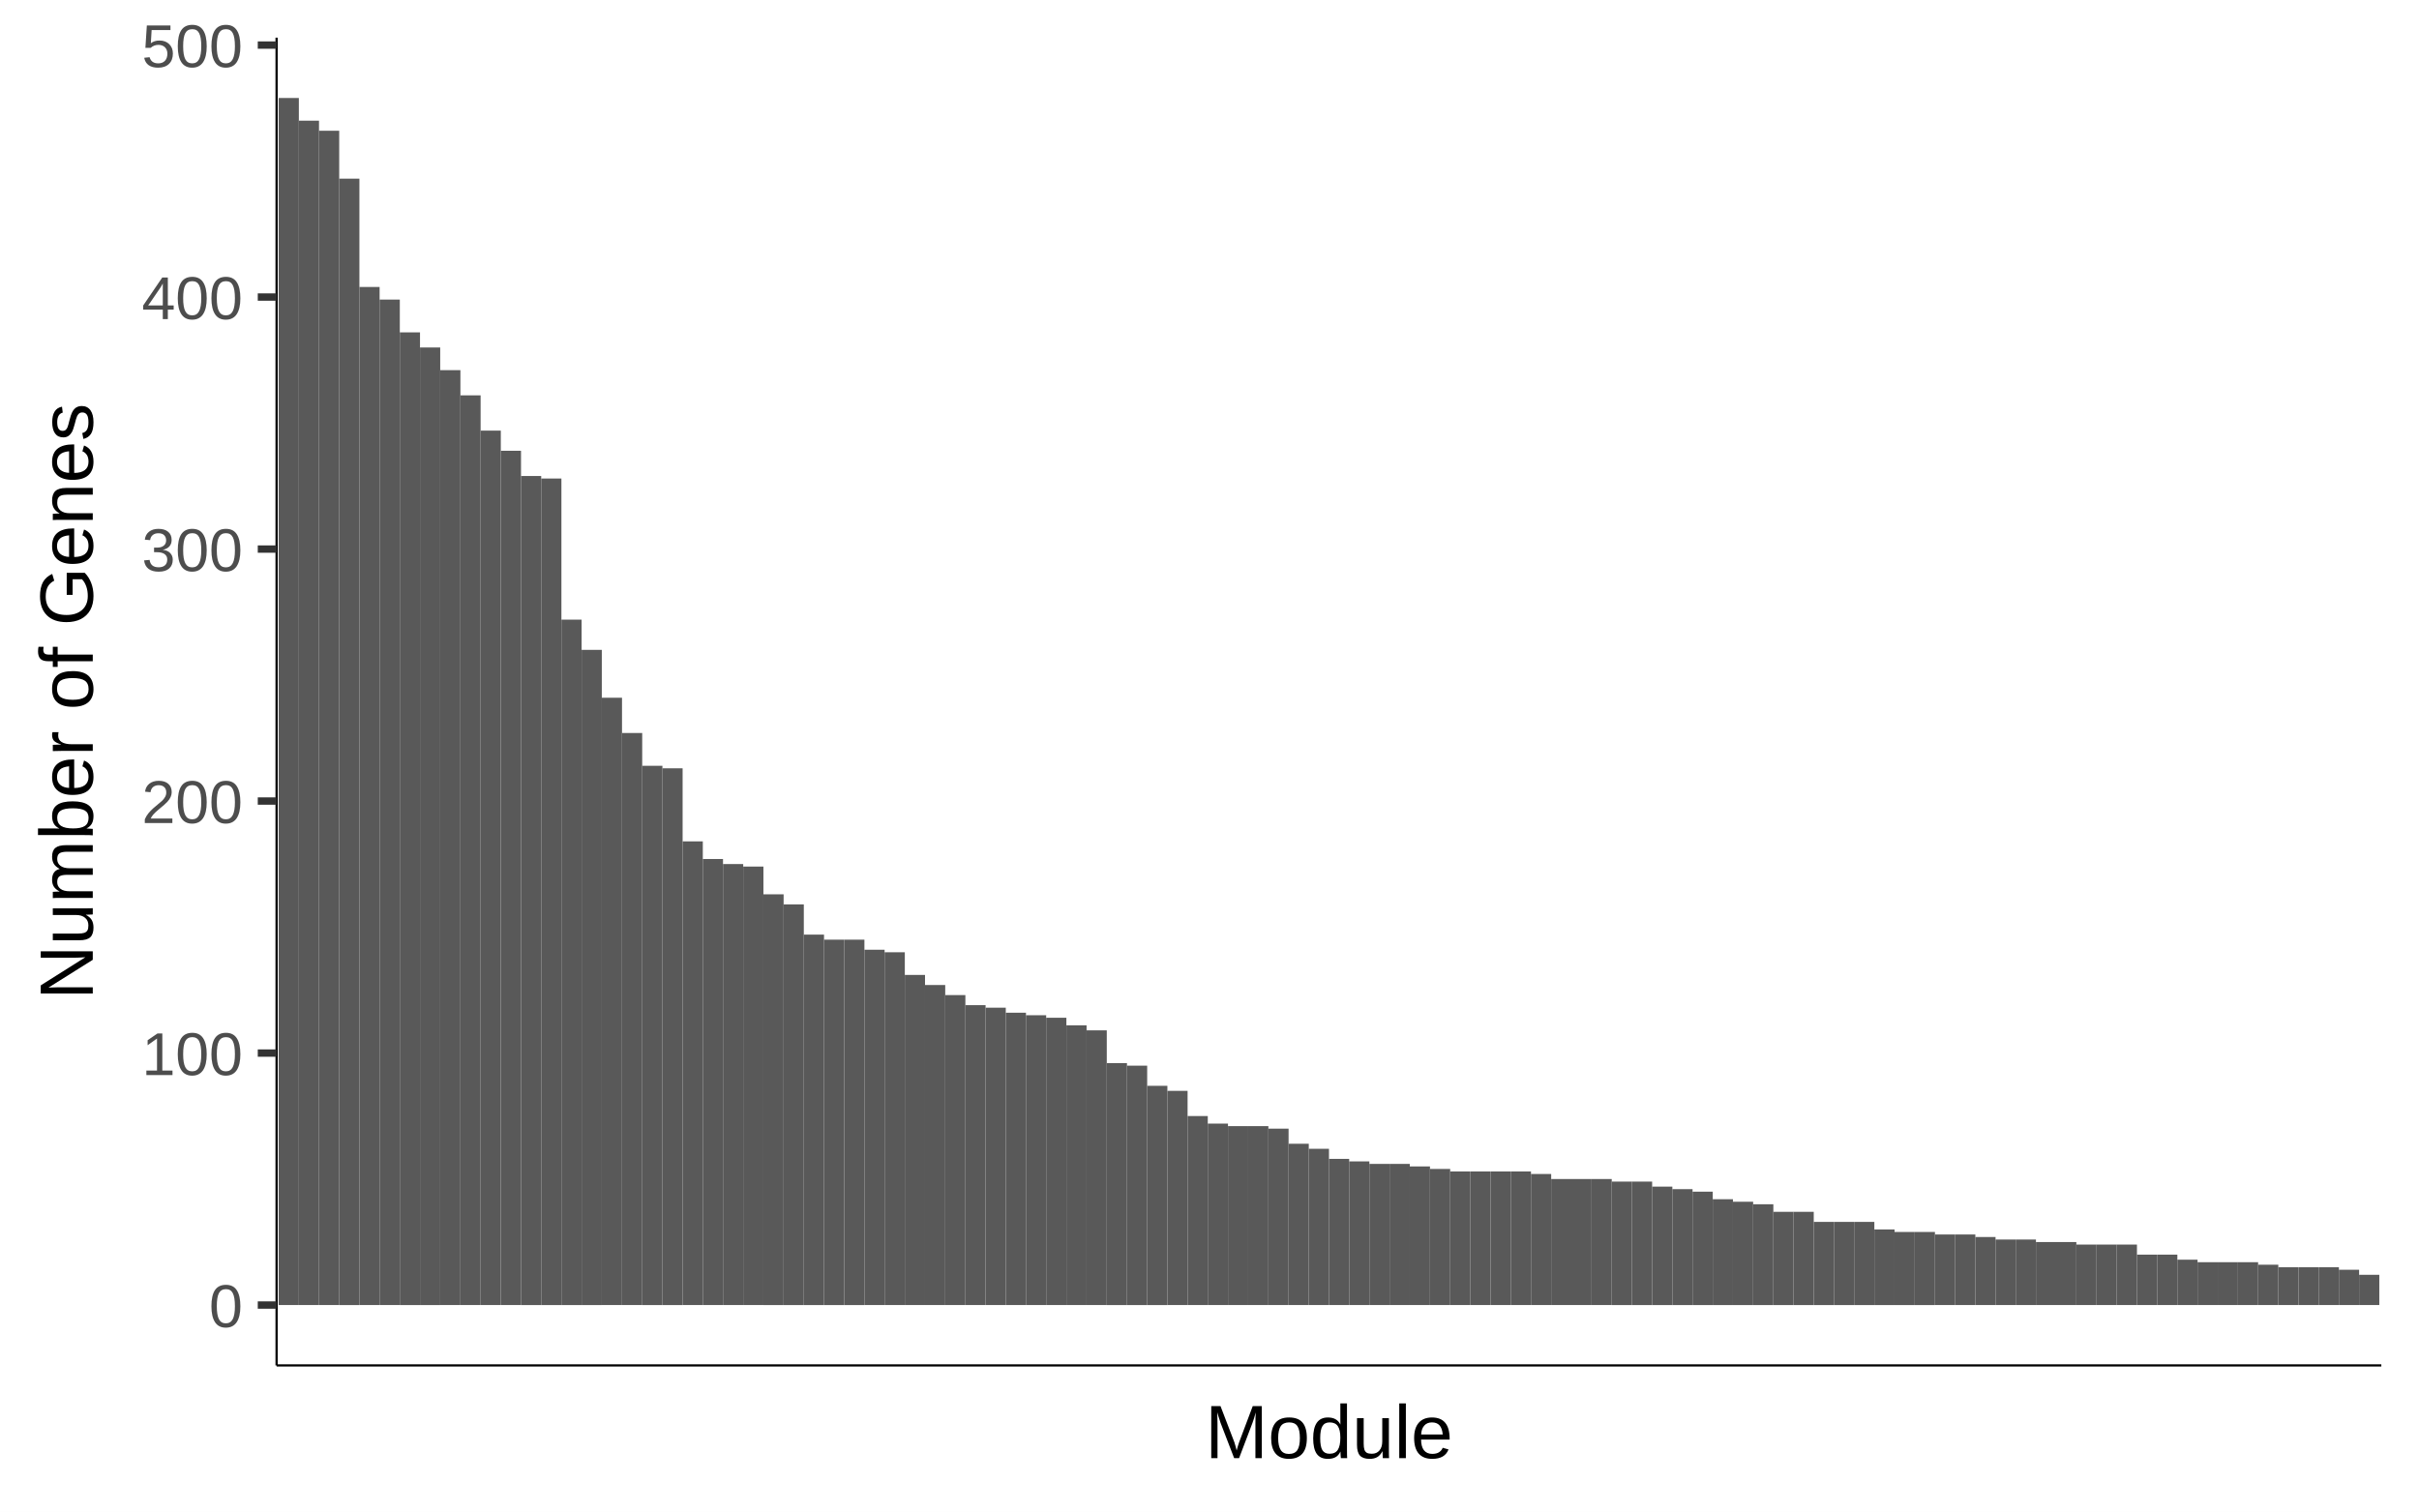
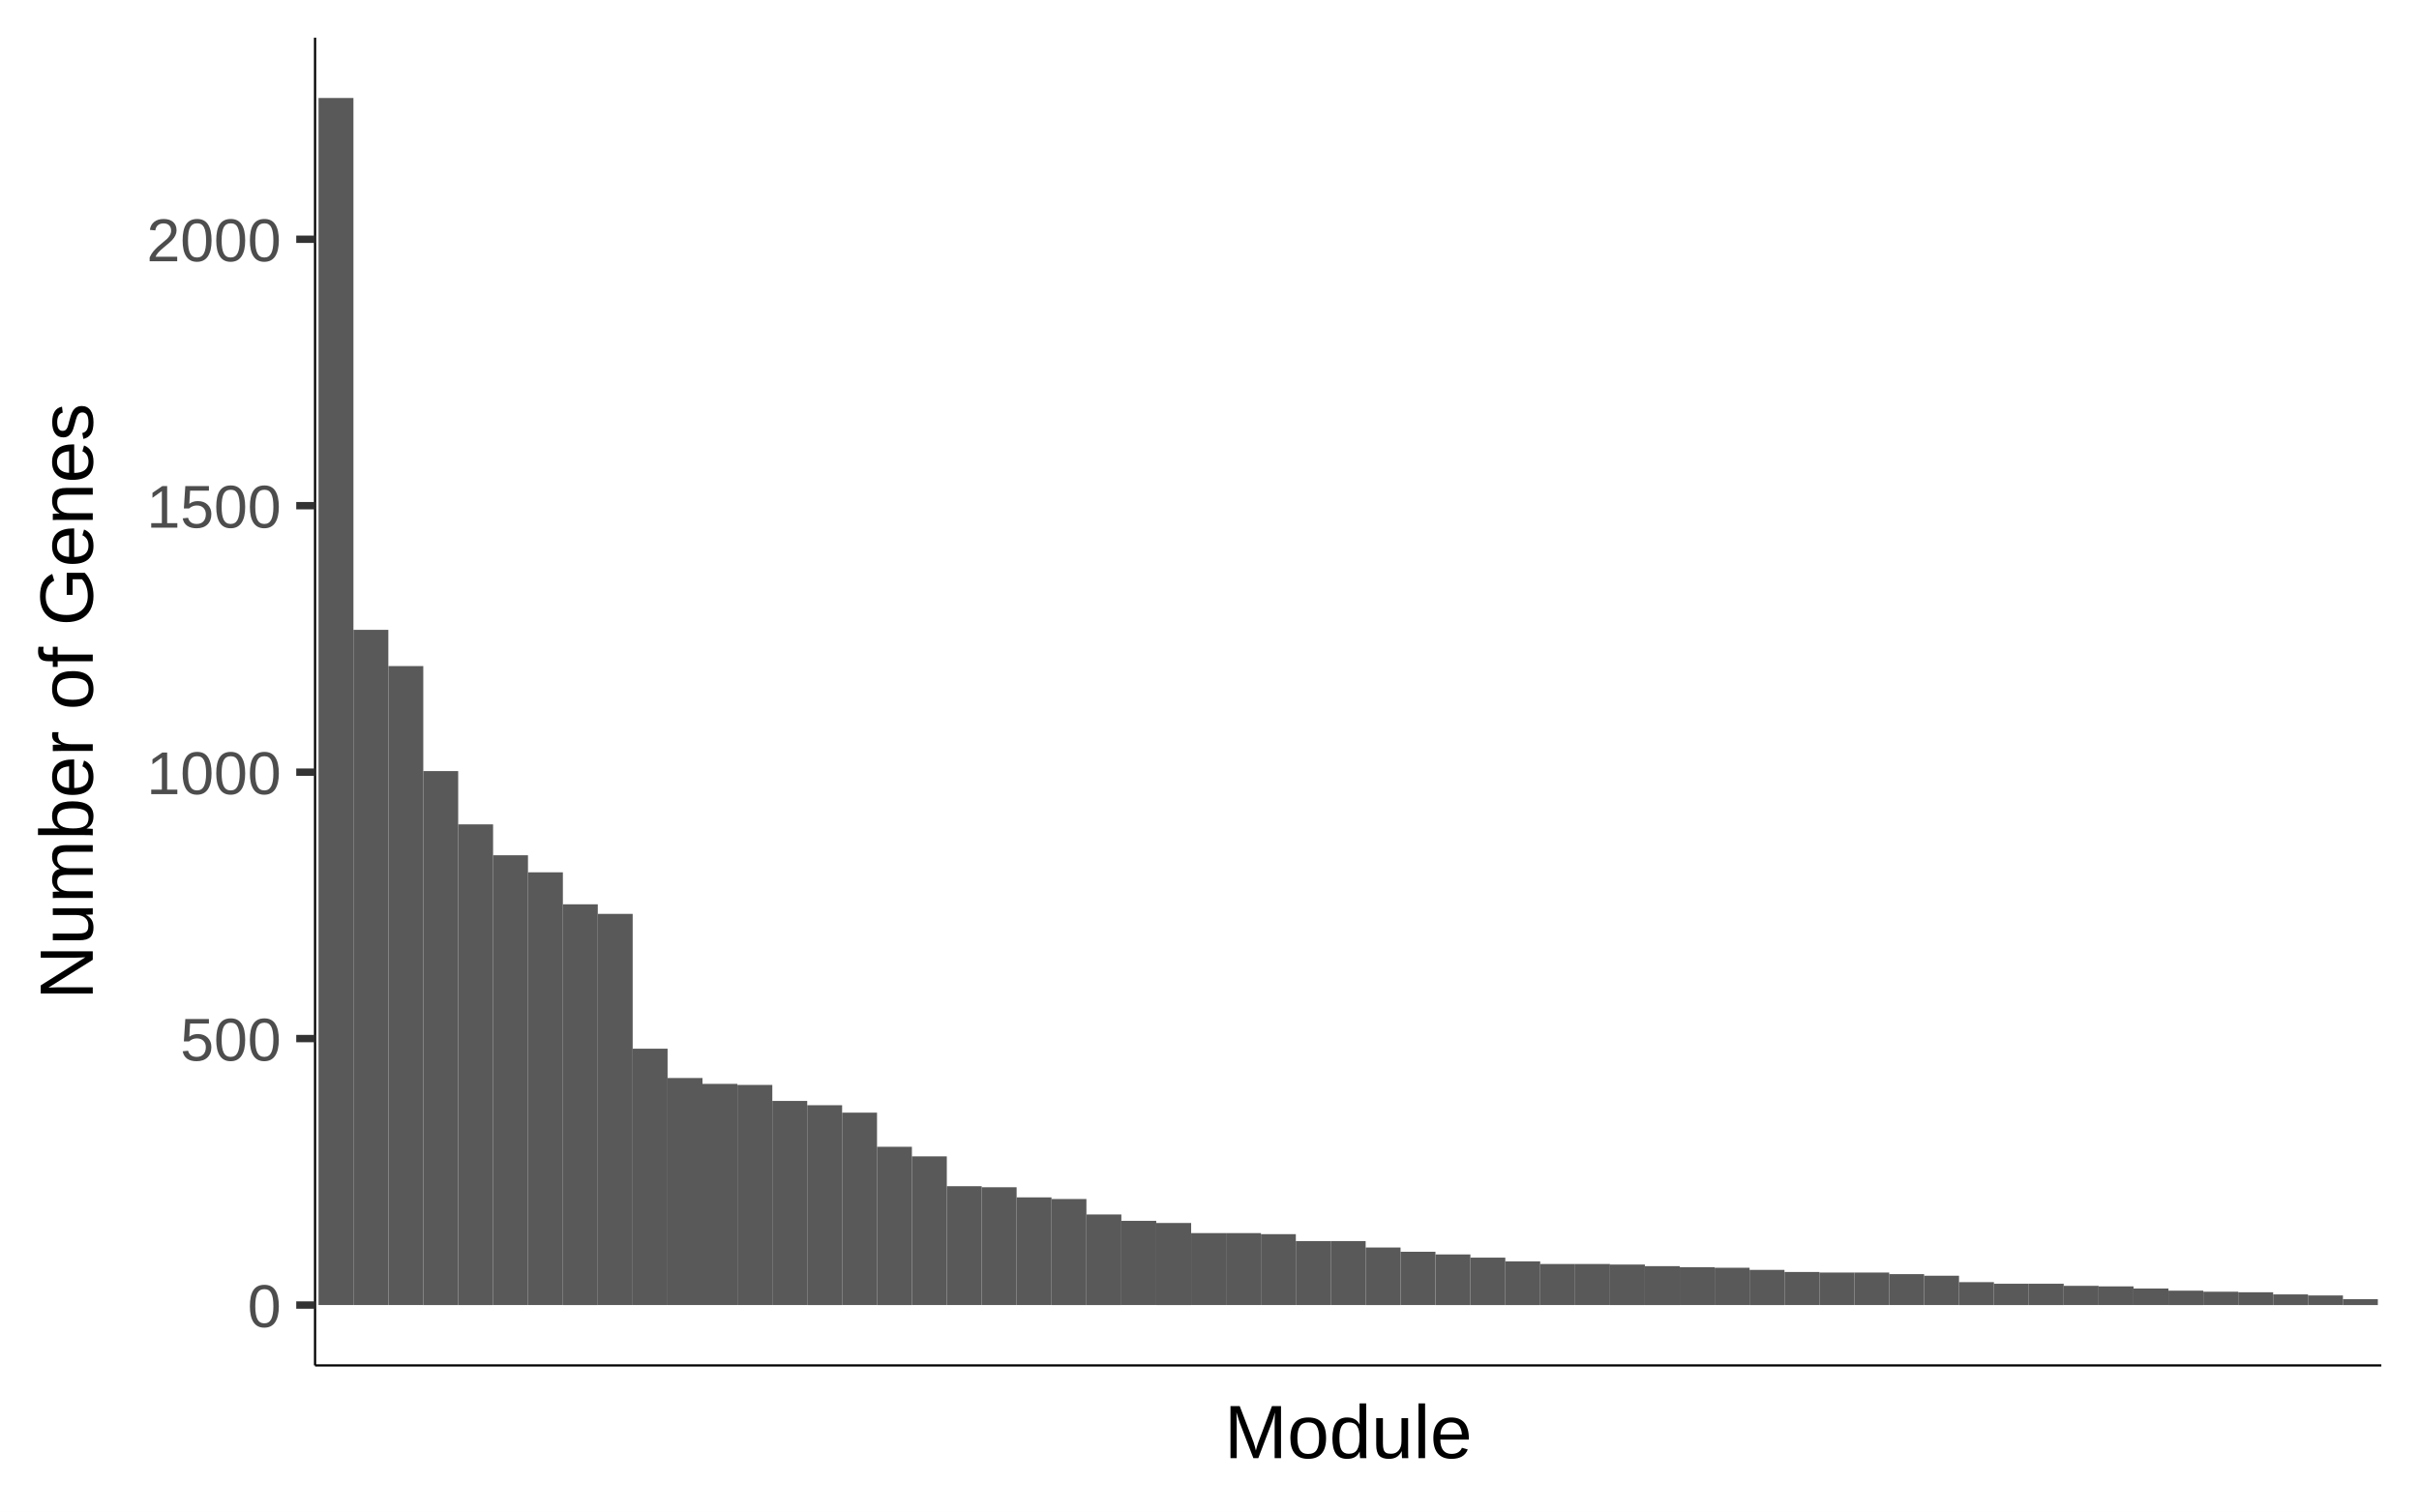
<svg xmlns="http://www.w3.org/2000/svg" class="svglite" width="576.00pt" height="360.00pt" viewBox="0 0 576.00 360.00">
  <defs>
    <style type="text/css">
    .svglite line, .svglite polyline, .svglite polygon, .svglite path, .svglite rect, .svglite circle {
      fill: none;
      stroke: #000000;
      stroke-linecap: round;
      stroke-linejoin: round;
      stroke-miterlimit: 10.00;
    }
  </style>
  </defs>
  <rect width="100%" height="100%" style="stroke: none; fill: #FFFFFF;" />
  <defs>
    <clipPath id="cpMC4wMHw1NzYuMDB8MC4wMHwzNjAuMDA=">
      <rect x="0.00" y="0.00" width="576.00" height="360.00" />
    </clipPath>
  </defs>
  <g clip-path="url(#cpMC4wMHw1NzYuMDB8MC4wMHwzNjAuMDA=)">
-     <rect x="0" y="0.00" width="576.00" height="360.00" style="stroke-width: 1.75; stroke: #FFFFFF; fill: #FFFFFF;" />
+     <rect x="0.00" y="0.00" width="576.00" height="360.00" style="stroke-width: 1.75; stroke: #FFFFFF; fill: #FFFFFF;" />
  </g>
  <defs>
-     <clipPath id="cpNjUuODZ8NTY3LjAzfDguOTd8MzI1LjIw">
-       <rect x="65.86" y="8.97" width="501.17" height="316.23" />
+     <clipPath id="cpNzUuMDJ8NTY3LjAzfDguOTd8MzI1LjIw">
+       <rect x="75.02" y="8.97" width="492.01" height="316.23" />
    </clipPath>
  </defs>
-   <g clip-path="url(#cpNjUuODZ8NTY3LjAzfDguOTd8MzI1LjIw)">
-     <rect x="65.86" y="8.97" width="501.17" height="316.23" style="stroke-width: 1.75; stroke: none; fill: #FFFFFF;" />
-     <rect x="66.35" y="23.34" width="4.81" height="287.48" style="stroke-width: 1.07; stroke: none; stroke-linecap: square; stroke-linejoin: miter; fill: #595959;" />
-     <rect x="71.15" y="28.74" width="4.81" height="282.08" style="stroke-width: 1.07; stroke: none; stroke-linecap: square; stroke-linejoin: miter; fill: #595959;" />
-     <rect x="75.96" y="31.14" width="4.81" height="279.68" style="stroke-width: 1.07; stroke: none; stroke-linecap: square; stroke-linejoin: miter; fill: #595959;" />
-     <rect x="80.77" y="42.55" width="4.81" height="268.28" style="stroke-width: 1.07; stroke: none; stroke-linecap: square; stroke-linejoin: miter; fill: #595959;" />
-     <rect x="85.58" y="68.35" width="4.81" height="242.47" style="stroke-width: 1.07; stroke: none; stroke-linecap: square; stroke-linejoin: miter; fill: #595959;" />
-     <rect x="90.39" y="71.35" width="4.81" height="239.47" style="stroke-width: 1.07; stroke: none; stroke-linecap: square; stroke-linejoin: miter; fill: #595959;" />
-     <rect x="95.20" y="79.16" width="4.81" height="231.67" style="stroke-width: 1.07; stroke: none; stroke-linecap: square; stroke-linejoin: miter; fill: #595959;" />
-     <rect x="100.01" y="82.76" width="4.81" height="228.07" style="stroke-width: 1.07; stroke: none; stroke-linecap: square; stroke-linejoin: miter; fill: #595959;" />
-     <rect x="104.82" y="88.16" width="4.81" height="222.66" style="stroke-width: 1.07; stroke: none; stroke-linecap: square; stroke-linejoin: miter; fill: #595959;" />
-     <rect x="109.63" y="94.16" width="4.81" height="216.66" style="stroke-width: 1.07; stroke: none; stroke-linecap: square; stroke-linejoin: miter; fill: #595959;" />
-     <rect x="114.44" y="102.56" width="4.81" height="208.26" style="stroke-width: 1.07; stroke: none; stroke-linecap: square; stroke-linejoin: miter; fill: #595959;" />
-     <rect x="119.25" y="107.36" width="4.81" height="203.46" style="stroke-width: 1.07; stroke: none; stroke-linecap: square; stroke-linejoin: miter; fill: #595959;" />
-     <rect x="124.06" y="113.37" width="4.81" height="197.46" style="stroke-width: 1.07; stroke: none; stroke-linecap: square; stroke-linejoin: miter; fill: #595959;" />
-     <rect x="128.87" y="113.97" width="4.81" height="196.86" style="stroke-width: 1.07; stroke: none; stroke-linecap: square; stroke-linejoin: miter; fill: #595959;" />
-     <rect x="133.68" y="147.58" width="4.81" height="163.25" style="stroke-width: 1.07; stroke: none; stroke-linecap: square; stroke-linejoin: miter; fill: #595959;" />
-     <rect x="138.49" y="154.78" width="4.81" height="156.05" style="stroke-width: 1.07; stroke: none; stroke-linecap: square; stroke-linejoin: miter; fill: #595959;" />
-     <rect x="143.30" y="166.18" width="4.81" height="144.64" style="stroke-width: 1.07; stroke: none; stroke-linecap: square; stroke-linejoin: miter; fill: #595959;" />
-     <rect x="148.11" y="174.58" width="4.81" height="136.24" style="stroke-width: 1.07; stroke: none; stroke-linecap: square; stroke-linejoin: miter; fill: #595959;" />
-     <rect x="152.92" y="182.39" width="4.81" height="128.44" style="stroke-width: 1.07; stroke: none; stroke-linecap: square; stroke-linejoin: miter; fill: #595959;" />
-     <rect x="157.73" y="182.99" width="4.81" height="127.84" style="stroke-width: 1.07; stroke: none; stroke-linecap: square; stroke-linejoin: miter; fill: #595959;" />
-     <rect x="162.54" y="200.39" width="4.81" height="110.43" style="stroke-width: 1.07; stroke: none; stroke-linecap: square; stroke-linejoin: miter; fill: #595959;" />
-     <rect x="167.35" y="204.59" width="4.81" height="106.23" style="stroke-width: 1.07; stroke: none; stroke-linecap: square; stroke-linejoin: miter; fill: #595959;" />
-     <rect x="172.16" y="205.79" width="4.81" height="105.03" style="stroke-width: 1.07; stroke: none; stroke-linecap: square; stroke-linejoin: miter; fill: #595959;" />
-     <rect x="176.97" y="206.39" width="4.81" height="104.43" style="stroke-width: 1.07; stroke: none; stroke-linecap: square; stroke-linejoin: miter; fill: #595959;" />
-     <rect x="181.78" y="213.00" width="4.81" height="97.83" style="stroke-width: 1.07; stroke: none; stroke-linecap: square; stroke-linejoin: miter; fill: #595959;" />
-     <rect x="186.59" y="215.40" width="4.81" height="95.43" style="stroke-width: 1.07; stroke: none; stroke-linecap: square; stroke-linejoin: miter; fill: #595959;" />
-     <rect x="191.40" y="222.60" width="4.81" height="88.23" style="stroke-width: 1.07; stroke: none; stroke-linecap: square; stroke-linejoin: miter; fill: #595959;" />
-     <rect x="196.21" y="223.80" width="4.81" height="87.03" style="stroke-width: 1.07; stroke: none; stroke-linecap: square; stroke-linejoin: miter; fill: #595959;" />
-     <rect x="201.02" y="223.80" width="4.81" height="87.03" style="stroke-width: 1.07; stroke: none; stroke-linecap: square; stroke-linejoin: miter; fill: #595959;" />
-     <rect x="205.83" y="226.20" width="4.81" height="84.62" style="stroke-width: 1.07; stroke: none; stroke-linecap: square; stroke-linejoin: miter; fill: #595959;" />
-     <rect x="210.64" y="226.80" width="4.81" height="84.02" style="stroke-width: 1.07; stroke: none; stroke-linecap: square; stroke-linejoin: miter; fill: #595959;" />
-     <rect x="215.45" y="232.20" width="4.81" height="78.62" style="stroke-width: 1.07; stroke: none; stroke-linecap: square; stroke-linejoin: miter; fill: #595959;" />
-     <rect x="220.26" y="234.60" width="4.81" height="76.22" style="stroke-width: 1.07; stroke: none; stroke-linecap: square; stroke-linejoin: miter; fill: #595959;" />
-     <rect x="225.06" y="237.00" width="4.81" height="73.82" style="stroke-width: 1.07; stroke: none; stroke-linecap: square; stroke-linejoin: miter; fill: #595959;" />
-     <rect x="229.87" y="239.40" width="4.81" height="71.42" style="stroke-width: 1.07; stroke: none; stroke-linecap: square; stroke-linejoin: miter; fill: #595959;" />
-     <rect x="234.68" y="240.00" width="4.81" height="70.82" style="stroke-width: 1.07; stroke: none; stroke-linecap: square; stroke-linejoin: miter; fill: #595959;" />
-     <rect x="239.49" y="241.20" width="4.81" height="69.62" style="stroke-width: 1.07; stroke: none; stroke-linecap: square; stroke-linejoin: miter; fill: #595959;" />
-     <rect x="244.30" y="241.80" width="4.81" height="69.02" style="stroke-width: 1.07; stroke: none; stroke-linecap: square; stroke-linejoin: miter; fill: #595959;" />
-     <rect x="249.11" y="242.40" width="4.81" height="68.42" style="stroke-width: 1.07; stroke: none; stroke-linecap: square; stroke-linejoin: miter; fill: #595959;" />
-     <rect x="253.92" y="244.20" width="4.81" height="66.62" style="stroke-width: 1.07; stroke: none; stroke-linecap: square; stroke-linejoin: miter; fill: #595959;" />
-     <rect x="258.73" y="245.40" width="4.81" height="65.42" style="stroke-width: 1.07; stroke: none; stroke-linecap: square; stroke-linejoin: miter; fill: #595959;" />
-     <rect x="263.54" y="253.21" width="4.81" height="57.62" style="stroke-width: 1.07; stroke: none; stroke-linecap: square; stroke-linejoin: miter; fill: #595959;" />
-     <rect x="268.35" y="253.81" width="4.81" height="57.02" style="stroke-width: 1.07; stroke: none; stroke-linecap: square; stroke-linejoin: miter; fill: #595959;" />
-     <rect x="273.16" y="258.61" width="4.81" height="52.22" style="stroke-width: 1.07; stroke: none; stroke-linecap: square; stroke-linejoin: miter; fill: #595959;" />
-     <rect x="277.97" y="259.81" width="4.81" height="51.01" style="stroke-width: 1.07; stroke: none; stroke-linecap: square; stroke-linejoin: miter; fill: #595959;" />
-     <rect x="282.78" y="265.81" width="4.81" height="45.01" style="stroke-width: 1.07; stroke: none; stroke-linecap: square; stroke-linejoin: miter; fill: #595959;" />
-     <rect x="287.59" y="267.61" width="4.81" height="43.21" style="stroke-width: 1.07; stroke: none; stroke-linecap: square; stroke-linejoin: miter; fill: #595959;" />
-     <rect x="292.40" y="268.21" width="4.81" height="42.61" style="stroke-width: 1.07; stroke: none; stroke-linecap: square; stroke-linejoin: miter; fill: #595959;" />
-     <rect x="297.21" y="268.21" width="4.81" height="42.61" style="stroke-width: 1.07; stroke: none; stroke-linecap: square; stroke-linejoin: miter; fill: #595959;" />
-     <rect x="302.02" y="268.81" width="4.81" height="42.01" style="stroke-width: 1.07; stroke: none; stroke-linecap: square; stroke-linejoin: miter; fill: #595959;" />
-     <rect x="306.83" y="272.41" width="4.81" height="38.41" style="stroke-width: 1.07; stroke: none; stroke-linecap: square; stroke-linejoin: miter; fill: #595959;" />
-     <rect x="311.64" y="273.61" width="4.81" height="37.21" style="stroke-width: 1.07; stroke: none; stroke-linecap: square; stroke-linejoin: miter; fill: #595959;" />
-     <rect x="316.45" y="276.01" width="4.81" height="34.81" style="stroke-width: 1.07; stroke: none; stroke-linecap: square; stroke-linejoin: miter; fill: #595959;" />
-     <rect x="321.26" y="276.61" width="4.81" height="34.21" style="stroke-width: 1.07; stroke: none; stroke-linecap: square; stroke-linejoin: miter; fill: #595959;" />
-     <rect x="326.07" y="277.21" width="4.81" height="33.61" style="stroke-width: 1.07; stroke: none; stroke-linecap: square; stroke-linejoin: miter; fill: #595959;" />
-     <rect x="330.88" y="277.21" width="4.81" height="33.61" style="stroke-width: 1.07; stroke: none; stroke-linecap: square; stroke-linejoin: miter; fill: #595959;" />
-     <rect x="335.69" y="277.81" width="4.81" height="33.01" style="stroke-width: 1.07; stroke: none; stroke-linecap: square; stroke-linejoin: miter; fill: #595959;" />
-     <rect x="340.50" y="278.41" width="4.81" height="32.41" style="stroke-width: 1.07; stroke: none; stroke-linecap: square; stroke-linejoin: miter; fill: #595959;" />
-     <rect x="345.31" y="279.01" width="4.81" height="31.81" style="stroke-width: 1.07; stroke: none; stroke-linecap: square; stroke-linejoin: miter; fill: #595959;" />
-     <rect x="350.12" y="279.01" width="4.81" height="31.81" style="stroke-width: 1.07; stroke: none; stroke-linecap: square; stroke-linejoin: miter; fill: #595959;" />
-     <rect x="354.93" y="279.01" width="4.81" height="31.81" style="stroke-width: 1.07; stroke: none; stroke-linecap: square; stroke-linejoin: miter; fill: #595959;" />
-     <rect x="359.74" y="279.01" width="4.81" height="31.81" style="stroke-width: 1.07; stroke: none; stroke-linecap: square; stroke-linejoin: miter; fill: #595959;" />
-     <rect x="364.55" y="279.61" width="4.81" height="31.21" style="stroke-width: 1.07; stroke: none; stroke-linecap: square; stroke-linejoin: miter; fill: #595959;" />
-     <rect x="369.36" y="280.81" width="4.81" height="30.01" style="stroke-width: 1.07; stroke: none; stroke-linecap: square; stroke-linejoin: miter; fill: #595959;" />
-     <rect x="374.17" y="280.81" width="4.81" height="30.01" style="stroke-width: 1.07; stroke: none; stroke-linecap: square; stroke-linejoin: miter; fill: #595959;" />
-     <rect x="378.97" y="280.81" width="4.81" height="30.01" style="stroke-width: 1.07; stroke: none; stroke-linecap: square; stroke-linejoin: miter; fill: #595959;" />
-     <rect x="383.78" y="281.42" width="4.81" height="29.41" style="stroke-width: 1.07; stroke: none; stroke-linecap: square; stroke-linejoin: miter; fill: #595959;" />
-     <rect x="388.59" y="281.42" width="4.81" height="29.41" style="stroke-width: 1.07; stroke: none; stroke-linecap: square; stroke-linejoin: miter; fill: #595959;" />
-     <rect x="393.40" y="282.62" width="4.81" height="28.21" style="stroke-width: 1.07; stroke: none; stroke-linecap: square; stroke-linejoin: miter; fill: #595959;" />
-     <rect x="398.21" y="283.22" width="4.81" height="27.61" style="stroke-width: 1.07; stroke: none; stroke-linecap: square; stroke-linejoin: miter; fill: #595959;" />
-     <rect x="403.02" y="283.82" width="4.81" height="27.01" style="stroke-width: 1.07; stroke: none; stroke-linecap: square; stroke-linejoin: miter; fill: #595959;" />
-     <rect x="407.83" y="285.62" width="4.81" height="25.21" style="stroke-width: 1.07; stroke: none; stroke-linecap: square; stroke-linejoin: miter; fill: #595959;" />
-     <rect x="412.64" y="286.22" width="4.81" height="24.61" style="stroke-width: 1.07; stroke: none; stroke-linecap: square; stroke-linejoin: miter; fill: #595959;" />
-     <rect x="417.45" y="286.82" width="4.81" height="24.01" style="stroke-width: 1.07; stroke: none; stroke-linecap: square; stroke-linejoin: miter; fill: #595959;" />
-     <rect x="422.26" y="288.62" width="4.81" height="22.21" style="stroke-width: 1.07; stroke: none; stroke-linecap: square; stroke-linejoin: miter; fill: #595959;" />
-     <rect x="427.07" y="288.62" width="4.81" height="22.21" style="stroke-width: 1.07; stroke: none; stroke-linecap: square; stroke-linejoin: miter; fill: #595959;" />
-     <rect x="431.88" y="291.02" width="4.81" height="19.81" style="stroke-width: 1.07; stroke: none; stroke-linecap: square; stroke-linejoin: miter; fill: #595959;" />
-     <rect x="436.69" y="291.02" width="4.81" height="19.81" style="stroke-width: 1.07; stroke: none; stroke-linecap: square; stroke-linejoin: miter; fill: #595959;" />
-     <rect x="441.50" y="291.02" width="4.81" height="19.81" style="stroke-width: 1.07; stroke: none; stroke-linecap: square; stroke-linejoin: miter; fill: #595959;" />
-     <rect x="446.31" y="292.82" width="4.81" height="18.01" style="stroke-width: 1.07; stroke: none; stroke-linecap: square; stroke-linejoin: miter; fill: #595959;" />
-     <rect x="451.12" y="293.42" width="4.81" height="17.41" style="stroke-width: 1.07; stroke: none; stroke-linecap: square; stroke-linejoin: miter; fill: #595959;" />
-     <rect x="455.93" y="293.42" width="4.81" height="17.41" style="stroke-width: 1.07; stroke: none; stroke-linecap: square; stroke-linejoin: miter; fill: #595959;" />
-     <rect x="460.74" y="294.02" width="4.81" height="16.80" style="stroke-width: 1.07; stroke: none; stroke-linecap: square; stroke-linejoin: miter; fill: #595959;" />
-     <rect x="465.55" y="294.02" width="4.81" height="16.80" style="stroke-width: 1.07; stroke: none; stroke-linecap: square; stroke-linejoin: miter; fill: #595959;" />
-     <rect x="470.36" y="294.62" width="4.81" height="16.20" style="stroke-width: 1.07; stroke: none; stroke-linecap: square; stroke-linejoin: miter; fill: #595959;" />
-     <rect x="475.17" y="295.22" width="4.81" height="15.60" style="stroke-width: 1.07; stroke: none; stroke-linecap: square; stroke-linejoin: miter; fill: #595959;" />
-     <rect x="479.98" y="295.22" width="4.81" height="15.60" style="stroke-width: 1.07; stroke: none; stroke-linecap: square; stroke-linejoin: miter; fill: #595959;" />
-     <rect x="484.79" y="295.82" width="4.81" height="15.00" style="stroke-width: 1.07; stroke: none; stroke-linecap: square; stroke-linejoin: miter; fill: #595959;" />
-     <rect x="489.60" y="295.82" width="4.81" height="15.00" style="stroke-width: 1.07; stroke: none; stroke-linecap: square; stroke-linejoin: miter; fill: #595959;" />
-     <rect x="494.41" y="296.42" width="4.81" height="14.40" style="stroke-width: 1.07; stroke: none; stroke-linecap: square; stroke-linejoin: miter; fill: #595959;" />
-     <rect x="499.22" y="296.42" width="4.81" height="14.40" style="stroke-width: 1.07; stroke: none; stroke-linecap: square; stroke-linejoin: miter; fill: #595959;" />
-     <rect x="504.03" y="296.42" width="4.81" height="14.40" style="stroke-width: 1.07; stroke: none; stroke-linecap: square; stroke-linejoin: miter; fill: #595959;" />
-     <rect x="508.84" y="298.82" width="4.81" height="12.00" style="stroke-width: 1.07; stroke: none; stroke-linecap: square; stroke-linejoin: miter; fill: #595959;" />
-     <rect x="513.65" y="298.82" width="4.81" height="12.00" style="stroke-width: 1.07; stroke: none; stroke-linecap: square; stroke-linejoin: miter; fill: #595959;" />
-     <rect x="518.46" y="300.02" width="4.81" height="10.80" style="stroke-width: 1.07; stroke: none; stroke-linecap: square; stroke-linejoin: miter; fill: #595959;" />
-     <rect x="523.27" y="300.62" width="4.81" height="10.20" style="stroke-width: 1.07; stroke: none; stroke-linecap: square; stroke-linejoin: miter; fill: #595959;" />
-     <rect x="528.08" y="300.62" width="4.81" height="10.20" style="stroke-width: 1.07; stroke: none; stroke-linecap: square; stroke-linejoin: miter; fill: #595959;" />
-     <rect x="532.88" y="300.62" width="4.81" height="10.20" style="stroke-width: 1.07; stroke: none; stroke-linecap: square; stroke-linejoin: miter; fill: #595959;" />
-     <rect x="537.69" y="301.22" width="4.81" height="9.60" style="stroke-width: 1.07; stroke: none; stroke-linecap: square; stroke-linejoin: miter; fill: #595959;" />
-     <rect x="542.50" y="301.82" width="4.81" height="9.00" style="stroke-width: 1.07; stroke: none; stroke-linecap: square; stroke-linejoin: miter; fill: #595959;" />
-     <rect x="547.31" y="301.82" width="4.81" height="9.00" style="stroke-width: 1.07; stroke: none; stroke-linecap: square; stroke-linejoin: miter; fill: #595959;" />
-     <rect x="552.12" y="301.82" width="4.81" height="9.00" style="stroke-width: 1.07; stroke: none; stroke-linecap: square; stroke-linejoin: miter; fill: #595959;" />
-     <rect x="556.93" y="302.42" width="4.81" height="8.40" style="stroke-width: 1.07; stroke: none; stroke-linecap: square; stroke-linejoin: miter; fill: #595959;" />
-     <rect x="561.74" y="303.62" width="4.81" height="7.20" style="stroke-width: 1.07; stroke: none; stroke-linecap: square; stroke-linejoin: miter; fill: #595959;" />
+   <g clip-path="url(#cpNzUuMDJ8NTY3LjAzfDguOTd8MzI1LjIw)">
+     <rect x="75.02" y="8.97" width="492.01" height="316.23" style="stroke-width: 1.75; stroke: none; fill: #FFFFFF;" />
+     <rect x="75.85" y="23.34" width="8.31" height="287.48" style="stroke-width: 1.07; stroke: none; stroke-linecap: square; stroke-linejoin: miter; fill: #595959;" />
+     <rect x="84.16" y="150.01" width="8.31" height="160.81" style="stroke-width: 1.07; stroke: none; stroke-linecap: square; stroke-linejoin: miter; fill: #595959;" />
+     <rect x="92.48" y="158.64" width="8.31" height="152.18" style="stroke-width: 1.07; stroke: none; stroke-linecap: square; stroke-linejoin: miter; fill: #595959;" />
+     <rect x="100.79" y="183.65" width="8.31" height="127.18" style="stroke-width: 1.07; stroke: none; stroke-linecap: square; stroke-linejoin: miter; fill: #595959;" />
+     <rect x="109.10" y="196.34" width="8.31" height="114.49" style="stroke-width: 1.07; stroke: none; stroke-linecap: square; stroke-linejoin: miter; fill: #595959;" />
+     <rect x="117.41" y="203.70" width="8.31" height="107.12" style="stroke-width: 1.07; stroke: none; stroke-linecap: square; stroke-linejoin: miter; fill: #595959;" />
+     <rect x="125.72" y="207.76" width="8.31" height="103.06" style="stroke-width: 1.07; stroke: none; stroke-linecap: square; stroke-linejoin: miter; fill: #595959;" />
+     <rect x="134.03" y="215.38" width="8.31" height="95.45" style="stroke-width: 1.07; stroke: none; stroke-linecap: square; stroke-linejoin: miter; fill: #595959;" />
+     <rect x="142.34" y="217.66" width="8.31" height="93.16" style="stroke-width: 1.07; stroke: none; stroke-linecap: square; stroke-linejoin: miter; fill: #595959;" />
+     <rect x="150.65" y="249.77" width="8.31" height="61.05" style="stroke-width: 1.07; stroke: none; stroke-linecap: square; stroke-linejoin: miter; fill: #595959;" />
+     <rect x="158.96" y="256.75" width="8.31" height="54.07" style="stroke-width: 1.07; stroke: none; stroke-linecap: square; stroke-linejoin: miter; fill: #595959;" />
+     <rect x="167.27" y="258.15" width="8.31" height="52.67" style="stroke-width: 1.07; stroke: none; stroke-linecap: square; stroke-linejoin: miter; fill: #595959;" />
+     <rect x="175.59" y="258.40" width="8.31" height="52.42" style="stroke-width: 1.07; stroke: none; stroke-linecap: square; stroke-linejoin: miter; fill: #595959;" />
+     <rect x="183.90" y="262.21" width="8.31" height="48.61" style="stroke-width: 1.07; stroke: none; stroke-linecap: square; stroke-linejoin: miter; fill: #595959;" />
+     <rect x="192.21" y="263.23" width="8.31" height="47.60" style="stroke-width: 1.07; stroke: none; stroke-linecap: square; stroke-linejoin: miter; fill: #595959;" />
+     <rect x="200.52" y="265.00" width="8.31" height="45.82" style="stroke-width: 1.07; stroke: none; stroke-linecap: square; stroke-linejoin: miter; fill: #595959;" />
+     <rect x="208.83" y="273.13" width="8.31" height="37.70" style="stroke-width: 1.07; stroke: none; stroke-linecap: square; stroke-linejoin: miter; fill: #595959;" />
+     <rect x="217.14" y="275.41" width="8.31" height="35.41" style="stroke-width: 1.07; stroke: none; stroke-linecap: square; stroke-linejoin: miter; fill: #595959;" />
+     <rect x="225.45" y="282.52" width="8.31" height="28.30" style="stroke-width: 1.07; stroke: none; stroke-linecap: square; stroke-linejoin: miter; fill: #595959;" />
+     <rect x="233.76" y="282.77" width="8.31" height="28.05" style="stroke-width: 1.07; stroke: none; stroke-linecap: square; stroke-linejoin: miter; fill: #595959;" />
+     <rect x="242.07" y="285.18" width="8.31" height="25.64" style="stroke-width: 1.07; stroke: none; stroke-linecap: square; stroke-linejoin: miter; fill: #595959;" />
+     <rect x="250.38" y="285.57" width="8.31" height="25.26" style="stroke-width: 1.07; stroke: none; stroke-linecap: square; stroke-linejoin: miter; fill: #595959;" />
+     <rect x="258.70" y="289.25" width="8.31" height="21.58" style="stroke-width: 1.07; stroke: none; stroke-linecap: square; stroke-linejoin: miter; fill: #595959;" />
+     <rect x="267.01" y="290.77" width="8.31" height="20.05" style="stroke-width: 1.07; stroke: none; stroke-linecap: square; stroke-linejoin: miter; fill: #595959;" />
+     <rect x="275.32" y="291.28" width="8.31" height="19.55" style="stroke-width: 1.07; stroke: none; stroke-linecap: square; stroke-linejoin: miter; fill: #595959;" />
+     <rect x="283.63" y="293.69" width="8.31" height="17.13" style="stroke-width: 1.07; stroke: none; stroke-linecap: square; stroke-linejoin: miter; fill: #595959;" />
+     <rect x="291.94" y="293.69" width="8.31" height="17.13" style="stroke-width: 1.07; stroke: none; stroke-linecap: square; stroke-linejoin: miter; fill: #595959;" />
+     <rect x="300.25" y="293.94" width="8.31" height="16.88" style="stroke-width: 1.07; stroke: none; stroke-linecap: square; stroke-linejoin: miter; fill: #595959;" />
+     <rect x="308.56" y="295.59" width="8.31" height="15.23" style="stroke-width: 1.07; stroke: none; stroke-linecap: square; stroke-linejoin: miter; fill: #595959;" />
+     <rect x="316.87" y="295.59" width="8.31" height="15.23" style="stroke-width: 1.07; stroke: none; stroke-linecap: square; stroke-linejoin: miter; fill: #595959;" />
+     <rect x="325.18" y="297.12" width="8.31" height="13.71" style="stroke-width: 1.07; stroke: none; stroke-linecap: square; stroke-linejoin: miter; fill: #595959;" />
+     <rect x="333.49" y="298.13" width="8.31" height="12.69" style="stroke-width: 1.07; stroke: none; stroke-linecap: square; stroke-linejoin: miter; fill: #595959;" />
+     <rect x="341.81" y="298.77" width="8.31" height="12.06" style="stroke-width: 1.07; stroke: none; stroke-linecap: square; stroke-linejoin: miter; fill: #595959;" />
+     <rect x="350.12" y="299.53" width="8.31" height="11.30" style="stroke-width: 1.07; stroke: none; stroke-linecap: square; stroke-linejoin: miter; fill: #595959;" />
+     <rect x="358.43" y="300.42" width="8.31" height="10.41" style="stroke-width: 1.07; stroke: none; stroke-linecap: square; stroke-linejoin: miter; fill: #595959;" />
+     <rect x="366.74" y="301.05" width="8.31" height="9.77" style="stroke-width: 1.07; stroke: none; stroke-linecap: square; stroke-linejoin: miter; fill: #595959;" />
+     <rect x="375.05" y="301.05" width="8.31" height="9.77" style="stroke-width: 1.07; stroke: none; stroke-linecap: square; stroke-linejoin: miter; fill: #595959;" />
+     <rect x="383.36" y="301.18" width="8.31" height="9.65" style="stroke-width: 1.07; stroke: none; stroke-linecap: square; stroke-linejoin: miter; fill: #595959;" />
+     <rect x="391.67" y="301.56" width="8.31" height="9.27" style="stroke-width: 1.07; stroke: none; stroke-linecap: square; stroke-linejoin: miter; fill: #595959;" />
+     <rect x="399.98" y="301.81" width="8.31" height="9.01" style="stroke-width: 1.07; stroke: none; stroke-linecap: square; stroke-linejoin: miter; fill: #595959;" />
+     <rect x="408.29" y="301.94" width="8.31" height="8.88" style="stroke-width: 1.07; stroke: none; stroke-linecap: square; stroke-linejoin: miter; fill: #595959;" />
+     <rect x="416.60" y="302.45" width="8.31" height="8.38" style="stroke-width: 1.07; stroke: none; stroke-linecap: square; stroke-linejoin: miter; fill: #595959;" />
+     <rect x="424.92" y="302.95" width="8.31" height="7.87" style="stroke-width: 1.07; stroke: none; stroke-linecap: square; stroke-linejoin: miter; fill: #595959;" />
+     <rect x="433.23" y="303.08" width="8.31" height="7.74" style="stroke-width: 1.07; stroke: none; stroke-linecap: square; stroke-linejoin: miter; fill: #595959;" />
+     <rect x="441.54" y="303.08" width="8.31" height="7.74" style="stroke-width: 1.07; stroke: none; stroke-linecap: square; stroke-linejoin: miter; fill: #595959;" />
+     <rect x="449.85" y="303.46" width="8.31" height="7.36" style="stroke-width: 1.07; stroke: none; stroke-linecap: square; stroke-linejoin: miter; fill: #595959;" />
+     <rect x="458.16" y="303.84" width="8.31" height="6.98" style="stroke-width: 1.07; stroke: none; stroke-linecap: square; stroke-linejoin: miter; fill: #595959;" />
+     <rect x="466.47" y="305.37" width="8.31" height="5.46" style="stroke-width: 1.07; stroke: none; stroke-linecap: square; stroke-linejoin: miter; fill: #595959;" />
+     <rect x="474.78" y="305.75" width="8.31" height="5.08" style="stroke-width: 1.07; stroke: none; stroke-linecap: square; stroke-linejoin: miter; fill: #595959;" />
+     <rect x="483.09" y="305.75" width="8.31" height="5.08" style="stroke-width: 1.07; stroke: none; stroke-linecap: square; stroke-linejoin: miter; fill: #595959;" />
+     <rect x="491.40" y="306.25" width="8.31" height="4.57" style="stroke-width: 1.07; stroke: none; stroke-linecap: square; stroke-linejoin: miter; fill: #595959;" />
+     <rect x="499.71" y="306.38" width="8.31" height="4.44" style="stroke-width: 1.07; stroke: none; stroke-linecap: square; stroke-linejoin: miter; fill: #595959;" />
+     <rect x="508.03" y="306.89" width="8.31" height="3.93" style="stroke-width: 1.07; stroke: none; stroke-linecap: square; stroke-linejoin: miter; fill: #595959;" />
+     <rect x="516.34" y="307.40" width="8.31" height="3.43" style="stroke-width: 1.07; stroke: none; stroke-linecap: square; stroke-linejoin: miter; fill: #595959;" />
+     <rect x="524.65" y="307.65" width="8.31" height="3.17" style="stroke-width: 1.07; stroke: none; stroke-linecap: square; stroke-linejoin: miter; fill: #595959;" />
+     <rect x="532.96" y="307.78" width="8.31" height="3.05" style="stroke-width: 1.07; stroke: none; stroke-linecap: square; stroke-linejoin: miter; fill: #595959;" />
+     <rect x="541.27" y="308.29" width="8.31" height="2.54" style="stroke-width: 1.07; stroke: none; stroke-linecap: square; stroke-linejoin: miter; fill: #595959;" />
+     <rect x="549.58" y="308.54" width="8.31" height="2.28" style="stroke-width: 1.07; stroke: none; stroke-linecap: square; stroke-linejoin: miter; fill: #595959;" />
+     <rect x="557.89" y="309.43" width="8.31" height="1.40" style="stroke-width: 1.07; stroke: none; stroke-linecap: square; stroke-linejoin: miter; fill: #595959;" />
  </g>
  <g clip-path="url(#cpMC4wMHw1NzYuMDB8MC4wMHwzNjAuMDA=)">
-     <polyline points="65.86,325.20 65.86,8.97 " style="stroke-width: 0.53; stroke-linecap: butt;" />
-     <text x="57.79" y="316.07" text-anchor="end" style="font-size: 14.40px; fill: #4D4D4D; font-family: Arimo;" textLength="9.16px" lengthAdjust="spacingAndGlyphs">0</text>
-     <text x="57.79" y="256.05" text-anchor="end" style="font-size: 14.40px; fill: #4D4D4D; font-family: Arimo;" textLength="27.48px" lengthAdjust="spacingAndGlyphs">100</text>
-     <text x="57.79" y="196.03" text-anchor="end" style="font-size: 14.40px; fill: #4D4D4D; font-family: Arimo;" textLength="27.48px" lengthAdjust="spacingAndGlyphs">200</text>
-     <text x="57.79" y="136.02" text-anchor="end" style="font-size: 14.40px; fill: #4D4D4D; font-family: Arimo;" textLength="27.48px" lengthAdjust="spacingAndGlyphs">300</text>
-     <text x="57.79" y="76.00" text-anchor="end" style="font-size: 14.40px; fill: #4D4D4D; font-family: Arimo;" textLength="27.48px" lengthAdjust="spacingAndGlyphs">400</text>
-     <text x="57.79" y="15.98" text-anchor="end" style="font-size: 14.40px; fill: #4D4D4D; font-family: Arimo;" textLength="27.48px" lengthAdjust="spacingAndGlyphs">500</text>
-     <polyline points="61.38,310.82 65.86,310.82 " style="stroke-width: 1.75; stroke: #333333; stroke-linecap: butt;" />
-     <polyline points="61.38,250.81 65.86,250.81 " style="stroke-width: 1.75; stroke: #333333; stroke-linecap: butt;" />
-     <polyline points="61.38,190.79 65.86,190.79 " style="stroke-width: 1.75; stroke: #333333; stroke-linecap: butt;" />
-     <polyline points="61.38,130.77 65.86,130.77 " style="stroke-width: 1.75; stroke: #333333; stroke-linecap: butt;" />
-     <polyline points="61.38,70.75 65.86,70.75 " style="stroke-width: 1.75; stroke: #333333; stroke-linecap: butt;" />
-     <polyline points="61.38,10.74 65.86,10.74 " style="stroke-width: 1.75; stroke: #333333; stroke-linecap: butt;" />
-     <polyline points="65.86,325.20 567.03,325.20 " style="stroke-width: 0.53; stroke-linecap: butt;" />
-     <text x="316.45" y="347.29" text-anchor="middle" style="font-size: 18.00px; font-family: Arimo;" textLength="65.46px" lengthAdjust="spacingAndGlyphs">Module</text>
+     <polyline points="75.02,325.20 75.02,8.97 " style="stroke-width: 0.53; stroke-linecap: butt;" />
+     <text x="66.95" y="316.07" text-anchor="end" style="font-size: 14.40px; fill: #4D4D4D; font-family: Arimo;" textLength="9.16px" lengthAdjust="spacingAndGlyphs">0</text>
+     <text x="66.95" y="252.61" text-anchor="end" style="font-size: 14.40px; fill: #4D4D4D; font-family: Arimo;" textLength="27.48px" lengthAdjust="spacingAndGlyphs">500</text>
+     <text x="66.95" y="189.14" text-anchor="end" style="font-size: 14.40px; fill: #4D4D4D; font-family: Arimo;" textLength="36.63px" lengthAdjust="spacingAndGlyphs">1000</text>
+     <text x="66.95" y="125.68" text-anchor="end" style="font-size: 14.40px; fill: #4D4D4D; font-family: Arimo;" textLength="36.63px" lengthAdjust="spacingAndGlyphs">1500</text>
+     <text x="66.95" y="62.22" text-anchor="end" style="font-size: 14.40px; fill: #4D4D4D; font-family: Arimo;" textLength="36.63px" lengthAdjust="spacingAndGlyphs">2000</text>
+     <polyline points="70.54,310.82 75.02,310.82 " style="stroke-width: 1.75; stroke: #333333; stroke-linecap: butt;" />
+     <polyline points="70.54,247.36 75.02,247.36 " style="stroke-width: 1.75; stroke: #333333; stroke-linecap: butt;" />
+     <polyline points="70.54,183.90 75.02,183.90 " style="stroke-width: 1.75; stroke: #333333; stroke-linecap: butt;" />
+     <polyline points="70.54,120.44 75.02,120.44 " style="stroke-width: 1.75; stroke: #333333; stroke-linecap: butt;" />
+     <polyline points="70.54,56.98 75.02,56.98 " style="stroke-width: 1.75; stroke: #333333; stroke-linecap: butt;" />
+     <polyline points="75.02,325.20 567.03,325.20 " style="stroke-width: 0.53; stroke-linecap: butt;" />
+     <text x="321.03" y="347.29" text-anchor="middle" style="font-size: 18.00px; font-family: Arimo;" textLength="65.46px" lengthAdjust="spacingAndGlyphs">Module</text>
    <text transform="translate(22.09,167.08) rotate(-90)" text-anchor="middle" style="font-size: 18.00px; font-family: Arimo;" textLength="157.98px" lengthAdjust="spacingAndGlyphs">Number of Genes</text>
  </g>
</svg>
